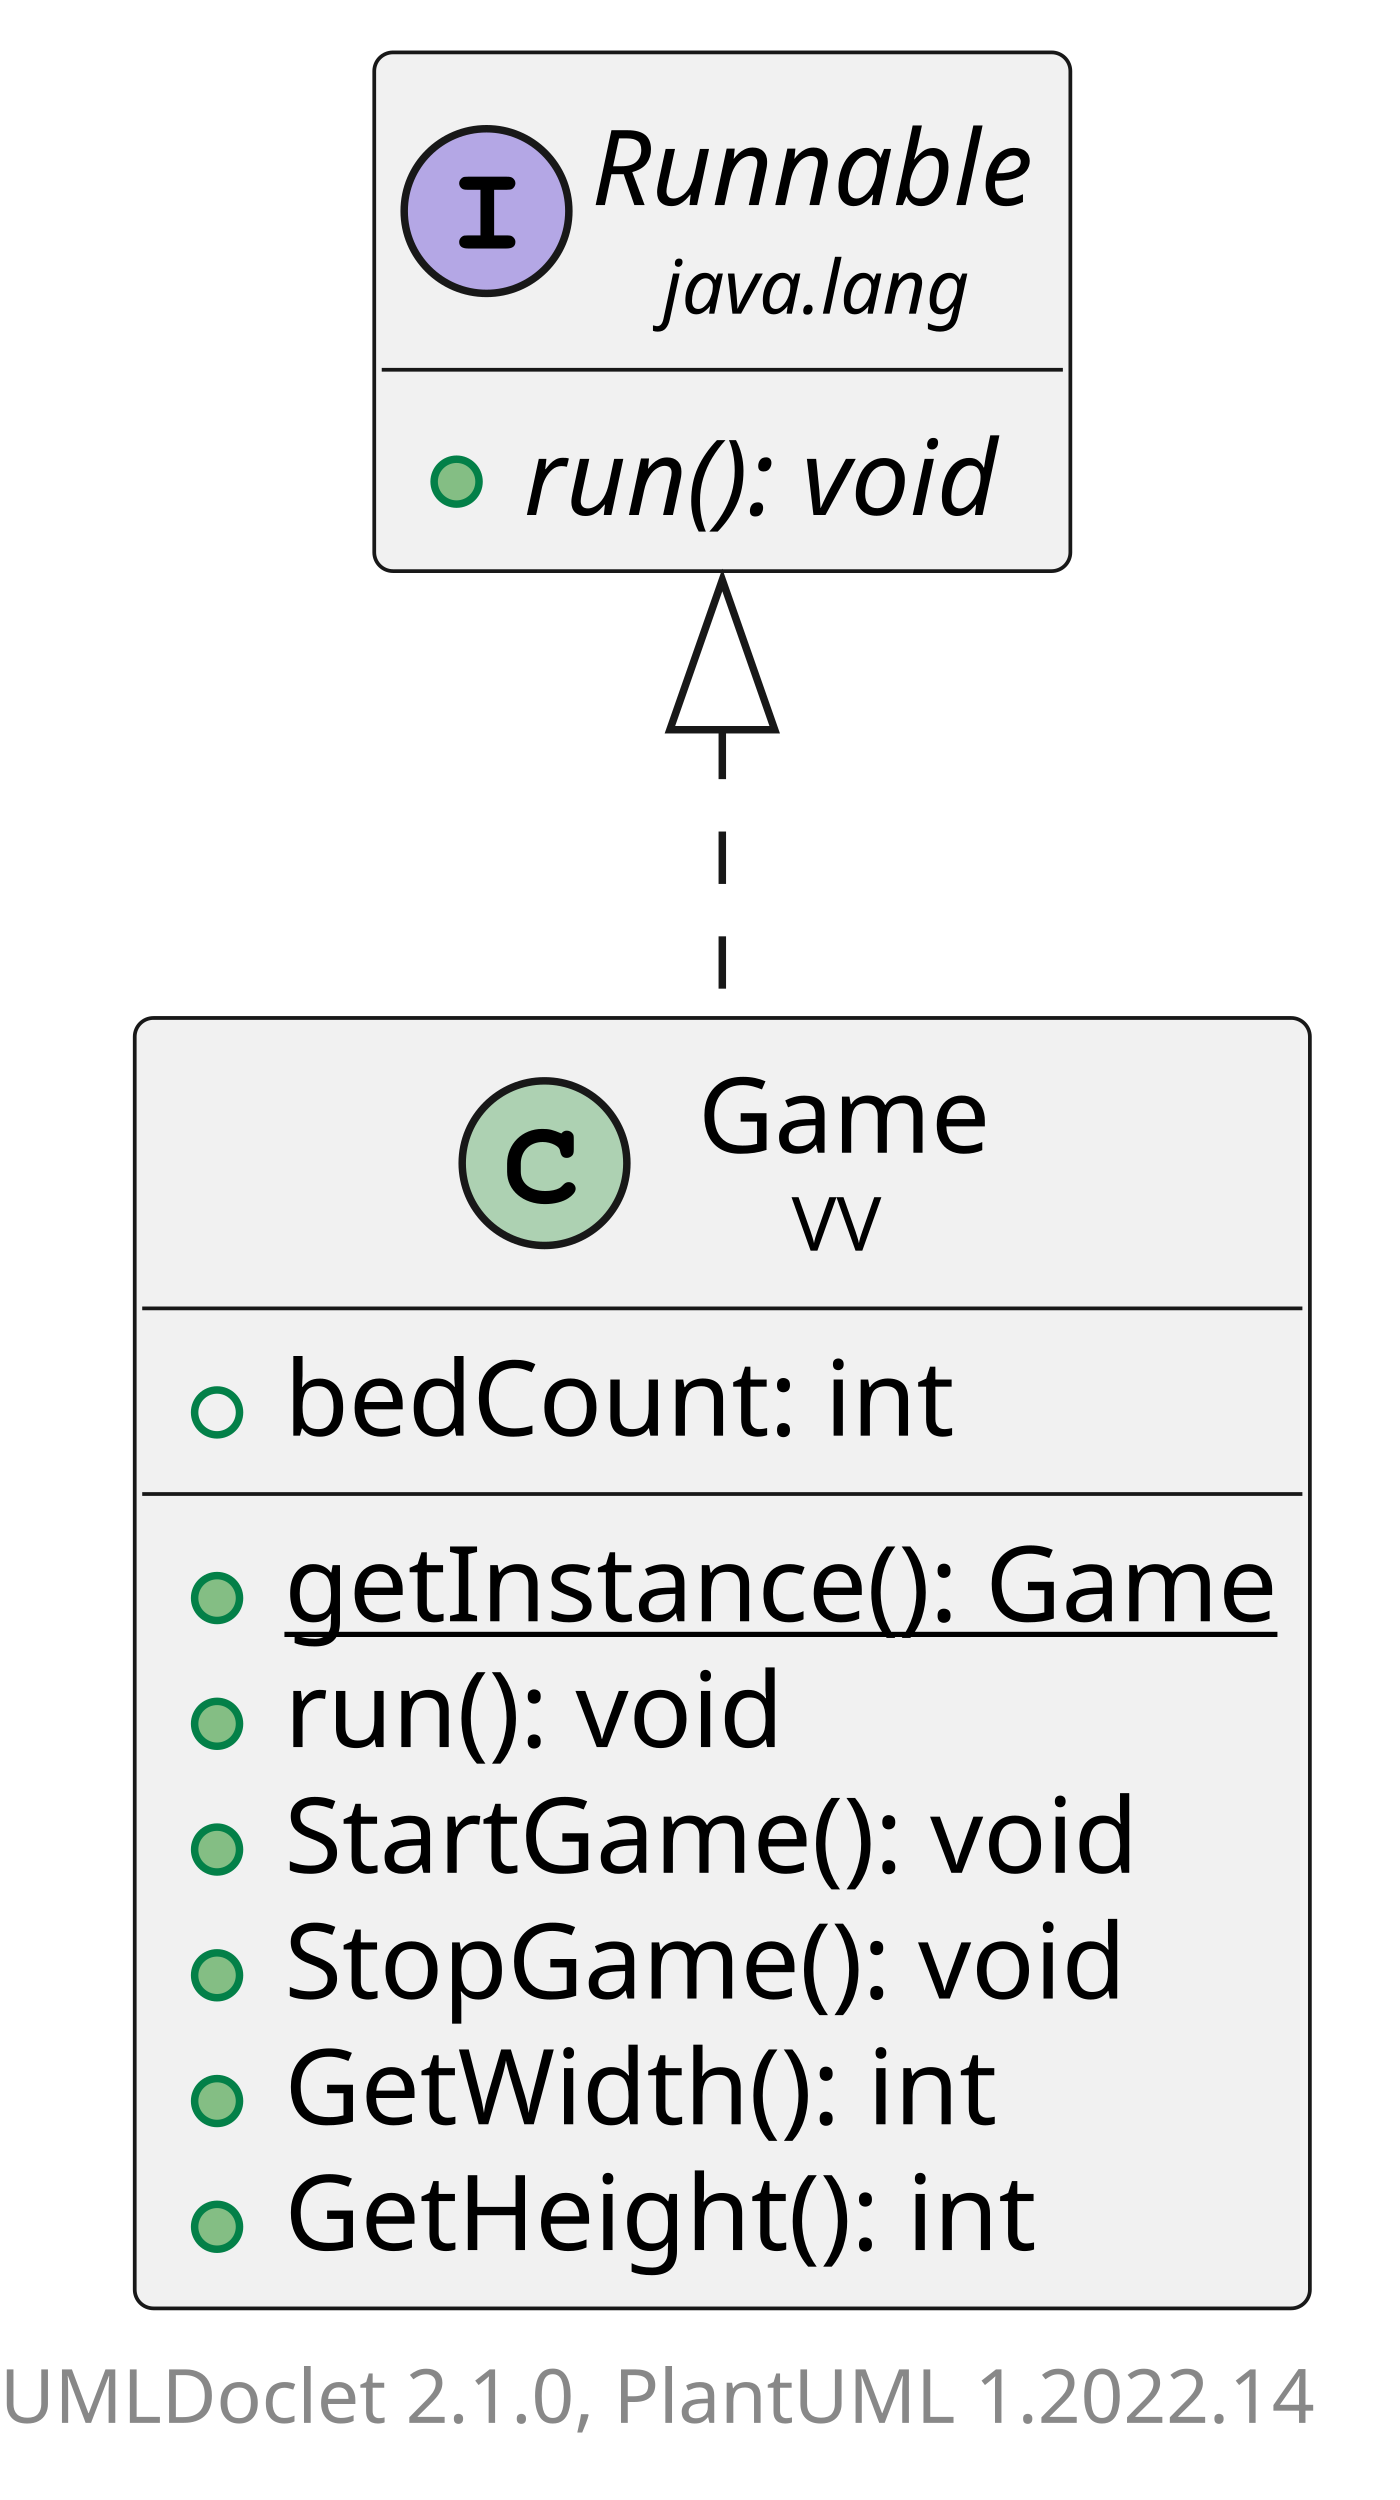
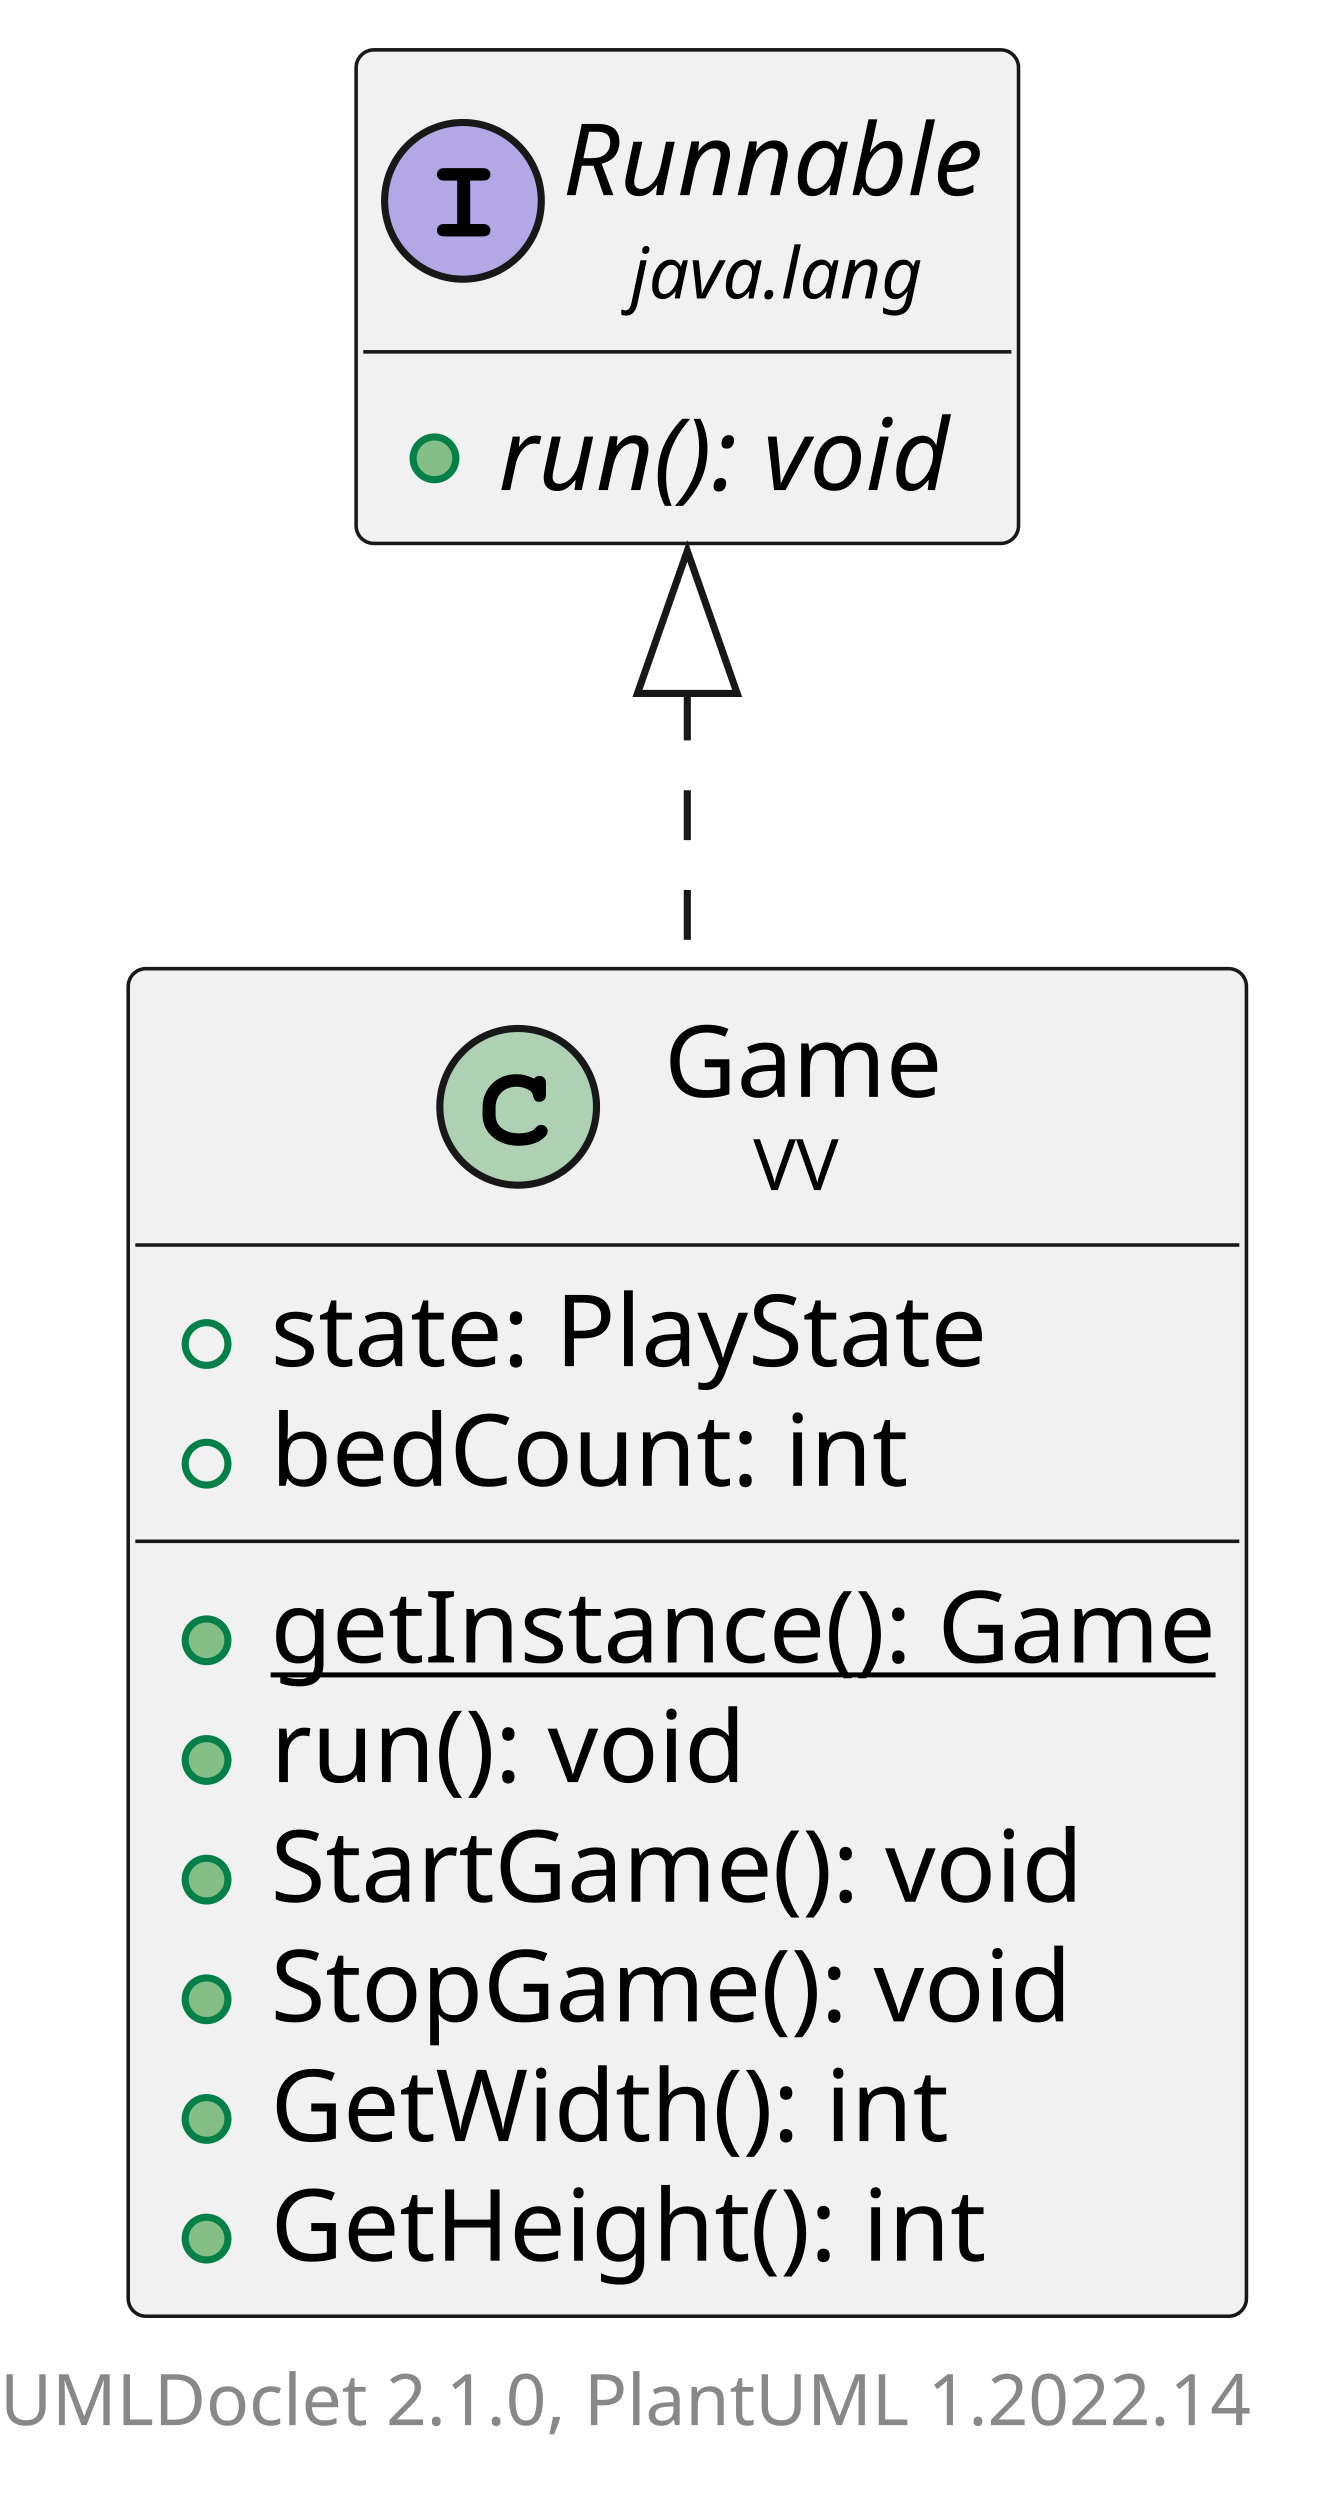
- <svg xmlns="http://www.w3.org/2000/svg" xmlns:xlink="http://www.w3.org/1999/xlink" contentStyleType="text/css" height="334px" preserveAspectRatio="none" style="width:187px;height:334px;background:#FFFFFF;" version="1.1" viewBox="0 0 187 334" width="187px" zoomAndPan="magnify">
+ <svg xmlns="http://www.w3.org/2000/svg" xmlns:xlink="http://www.w3.org/1999/xlink" contentStyleType="text/css" height="351px" preserveAspectRatio="none" style="width:187px;height:351px;background:#FFFFFF;" version="1.1" viewBox="0 0 187 351" width="187px" zoomAndPan="magnify">
  <defs />
  <g>
    <a href="Game.html" target="_top" title="Game.html" xlink:actuate="onRequest" xlink:href="Game.html" xlink:show="new" xlink:title="Game.html" xlink:type="simple">
      <g id="elem_VV.Game">
-         <rect codeLine="5" fill="#F1F1F1" height="172.399" id="VV.Game" rx="2.5" ry="2.5" style="stroke:#181818;stroke-width:0.5;" width="157" x="18" y="136" />
+         <rect codeLine="5" fill="#F1F1F1" height="189.199" id="VV.Game" rx="2.5" ry="2.5" style="stroke:#181818;stroke-width:0.5;" width="157" x="18" y="136" />
        <ellipse cx="72.75" cy="155.4" fill="#ADD1B2" rx="11" ry="11" style="stroke:#181818;stroke-width:1.0;" />
        <path d="M67.75,156.556 C67.75,159.056 69.891,160.869 72.812,160.869 C74.047,160.869 75.219,160.572 75.969,160.056 C76.578,159.634 76.906,159.213 76.906,158.806 C76.906,158.338 76.484,157.931 75.984,157.931 C75.75,157.931 75.531,158.009 75.328,158.213 C74.891,158.65 74.891,158.65 74.719,158.744 C74.266,158.978 73.625,159.119 72.859,159.119 C70.859,159.119 69.578,158.103 69.578,156.525 L69.578,155.478 C69.578,153.775 70.797,152.572 72.5,152.572 C73.078,152.572 73.656,152.713 74.125,152.963 C74.594,153.228 74.766,153.416 74.828,153.775 C74.953,154.447 75.203,154.697 75.734,154.697 C76.016,154.697 76.297,154.556 76.484,154.338 C76.609,154.166 76.656,153.994 76.656,153.556 L76.656,152.197 C76.656,151.775 76.641,151.634 76.516,151.463 C76.344,151.213 76.062,151.056 75.734,151.056 C75.422,151.056 75.219,151.166 75,151.431 C73.828,150.931 73.391,150.822 72.438,150.822 C69.766,150.822 67.75,152.838 67.75,155.463 L67.75,156.556 Z " fill="#000000" />
        <text fill="#000000" font-family="sans-serif" font-size="14" lengthAdjust="spacing" textLength="39" x="93.25" y="154.006">Game</text>
        <text fill="#000000" font-family="sans-serif" font-size="10" lengthAdjust="spacing" textLength="14" x="105.75" y="167.09">VV</text>
        <line style="stroke:#181818;stroke-width:0.5;" x1="19" x2="174" y1="174.8" y2="174.8" />
        <ellipse cx="29" cy="188.7" fill="none" rx="3" ry="3" style="stroke:#038048;stroke-width:1.0;" />
-         <text fill="#000000" font-family="sans-serif" font-size="14" lengthAdjust="spacing" textLength="85" x="38" y="191.806">bedCount: int</text>
-         <line style="stroke:#181818;stroke-width:0.5;" x1="19" x2="174" y1="199.6" y2="199.6" />
-         <ellipse cx="29" cy="213.5" fill="#84BE84" rx="3" ry="3" style="stroke:#038048;stroke-width:1.0;" />
-         <text fill="#000000" font-family="sans-serif" font-size="14" lengthAdjust="spacing" text-decoration="underline" textLength="131" x="38" y="216.606">getInstance(): Game</text>
+         <text fill="#000000" font-family="sans-serif" font-size="14" lengthAdjust="spacing" textLength="99" x="38" y="191.806">state: PlayState</text>
+         <ellipse cx="29" cy="205.5" fill="none" rx="3" ry="3" style="stroke:#038048;stroke-width:1.0;" />
+         <text fill="#000000" font-family="sans-serif" font-size="14" lengthAdjust="spacing" textLength="85" x="38" y="208.606">bedCount: int</text>
+         <line style="stroke:#181818;stroke-width:0.5;" x1="19" x2="174" y1="216.4" y2="216.4" />
        <ellipse cx="29" cy="230.3" fill="#84BE84" rx="3" ry="3" style="stroke:#038048;stroke-width:1.0;" />
-         <text fill="#000000" font-family="sans-serif" font-size="14" lengthAdjust="spacing" textLength="65" x="38" y="233.406">run(): void</text>
+         <text fill="#000000" font-family="sans-serif" font-size="14" lengthAdjust="spacing" text-decoration="underline" textLength="131" x="38" y="233.406">getInstance(): Game</text>
        <ellipse cx="29" cy="247.1" fill="#84BE84" rx="3" ry="3" style="stroke:#038048;stroke-width:1.0;" />
-         <text fill="#000000" font-family="sans-serif" font-size="14" lengthAdjust="spacing" textLength="113" x="38" y="250.206">StartGame(): void</text>
+         <text fill="#000000" font-family="sans-serif" font-size="14" lengthAdjust="spacing" textLength="65" x="38" y="250.206">run(): void</text>
        <ellipse cx="29" cy="263.9" fill="#84BE84" rx="3" ry="3" style="stroke:#038048;stroke-width:1.0;" />
-         <text fill="#000000" font-family="sans-serif" font-size="14" lengthAdjust="spacing" textLength="112" x="38" y="267.006">StopGame(): void</text>
+         <text fill="#000000" font-family="sans-serif" font-size="14" lengthAdjust="spacing" textLength="113" x="38" y="267.006">StartGame(): void</text>
        <ellipse cx="29" cy="280.7" fill="#84BE84" rx="3" ry="3" style="stroke:#038048;stroke-width:1.0;" />
-         <text fill="#000000" font-family="sans-serif" font-size="14" lengthAdjust="spacing" textLength="92" x="38" y="283.805">GetWidth(): int</text>
+         <text fill="#000000" font-family="sans-serif" font-size="14" lengthAdjust="spacing" textLength="112" x="38" y="283.805">StopGame(): void</text>
        <ellipse cx="29" cy="297.499" fill="#84BE84" rx="3" ry="3" style="stroke:#038048;stroke-width:1.0;" />
-         <text fill="#000000" font-family="sans-serif" font-size="14" lengthAdjust="spacing" textLength="97" x="38" y="300.605">GetHeight(): int</text>
+         <text fill="#000000" font-family="sans-serif" font-size="14" lengthAdjust="spacing" textLength="92" x="38" y="300.605">GetWidth(): int</text>
+         <ellipse cx="29" cy="314.299" fill="#84BE84" rx="3" ry="3" style="stroke:#038048;stroke-width:1.0;" />
+         <text fill="#000000" font-family="sans-serif" font-size="14" lengthAdjust="spacing" textLength="97" x="38" y="317.405">GetHeight(): int</text>
      </g>
    </a>
    <g id="elem_java.lang.Runnable">
-       <rect codeLine="15" fill="#F1F1F1" height="69.3" id="java.lang.Runnable" rx="2.5" ry="2.5" style="stroke:#181818;stroke-width:0.5;" width="93" x="50" y="7" />
+       <rect codeLine="16" fill="#F1F1F1" height="69.3" id="java.lang.Runnable" rx="2.5" ry="2.5" style="stroke:#181818;stroke-width:0.5;" width="93" x="50" y="7" />
      <ellipse cx="65" cy="28.2" fill="#B4A7E5" rx="11" ry="11" style="stroke:#181818;stroke-width:1.0;" />
      <path d="M66.016,25.356 L67.672,25.356 C68.062,25.356 68.266,25.325 68.422,25.247 C68.688,25.075 68.859,24.778 68.859,24.481 C68.859,24.2 68.719,23.95 68.484,23.778 C68.297,23.653 68.141,23.606 67.672,23.606 L62.531,23.606 C62.094,23.606 61.953,23.622 61.781,23.731 C61.516,23.903 61.344,24.184 61.344,24.481 C61.344,24.762 61.484,25.044 61.719,25.2 C61.906,25.325 62.094,25.356 62.531,25.356 L64.188,25.356 L64.188,31.45 L62.531,31.45 C62.094,31.45 61.953,31.466 61.781,31.575 C61.516,31.731 61.344,32.028 61.344,32.309 C61.344,32.919 61.75,33.2 62.531,33.2 L67.672,33.2 C68.453,33.2 68.859,32.919 68.859,32.309 C68.859,32.044 68.719,31.794 68.484,31.622 C68.297,31.481 68.125,31.45 67.672,31.45 L66.016,31.45 L66.016,25.356 Z " fill="#000000" />
      <text fill="#000000" font-family="sans-serif" font-size="14" font-style="italic" lengthAdjust="spacing" textLength="61" x="79" y="27.4">Runnable</text>
      <text fill="#000000" font-family="sans-serif" font-size="10" font-style="italic" lengthAdjust="spacing" textLength="42" x="88.5" y="41.9">java.lang</text>
      <line style="stroke:#181818;stroke-width:0.5;" x1="51" x2="142" y1="49.4" y2="49.4" />
      <ellipse cx="61" cy="64.35" fill="#84BE84" rx="3" ry="3" style="stroke:#038048;stroke-width:1.0;" />
      <text fill="#000000" font-family="sans-serif" font-size="14" font-style="italic" lengthAdjust="spacing" textLength="65" x="70" y="68.8">run(): void</text>
    </g>
    <g id="link_java.lang.Runnable_VV.Game">
-       <path codeLine="19" d="M96.5,97.09 C96.5,109.28 96.5,122.49 96.5,135.6 " fill="none" id="java.lang.Runnable-backto-VV.Game" style="stroke:#181818;stroke-width:1.0;stroke-dasharray:7.0,7.0;" />
-       <polygon fill="none" points="89.5,97.49,96.5,77.49,103.5,97.49,89.5,97.49" style="stroke:#181818;stroke-width:1.0;" />
+       <path codeLine="20" d="M96.5,96.95 C96.5,109.16 96.5,122.46 96.5,135.76 " fill="none" id="java.lang.Runnable-backto-VV.Game" style="stroke:#181818;stroke-width:1.0;stroke-dasharray:7.0,7.0;" />
+       <polygon fill="none" points="89.5,97.36,96.5,77.36,103.5,97.36,89.5,97.36" style="stroke:#181818;stroke-width:1.0;" />
    </g>
-     <text fill="#888888" font-family="sans-serif" font-size="10" lengthAdjust="spacing" textLength="179" x="0" y="323.689">UMLDoclet 2.1.0, PlantUML 1.2022.14</text>
+     <text fill="#888888" font-family="sans-serif" font-size="10" lengthAdjust="spacing" textLength="179" x="0" y="340.489">UMLDoclet 2.1.0, PlantUML 1.2022.14</text>
  </g>
</svg>
